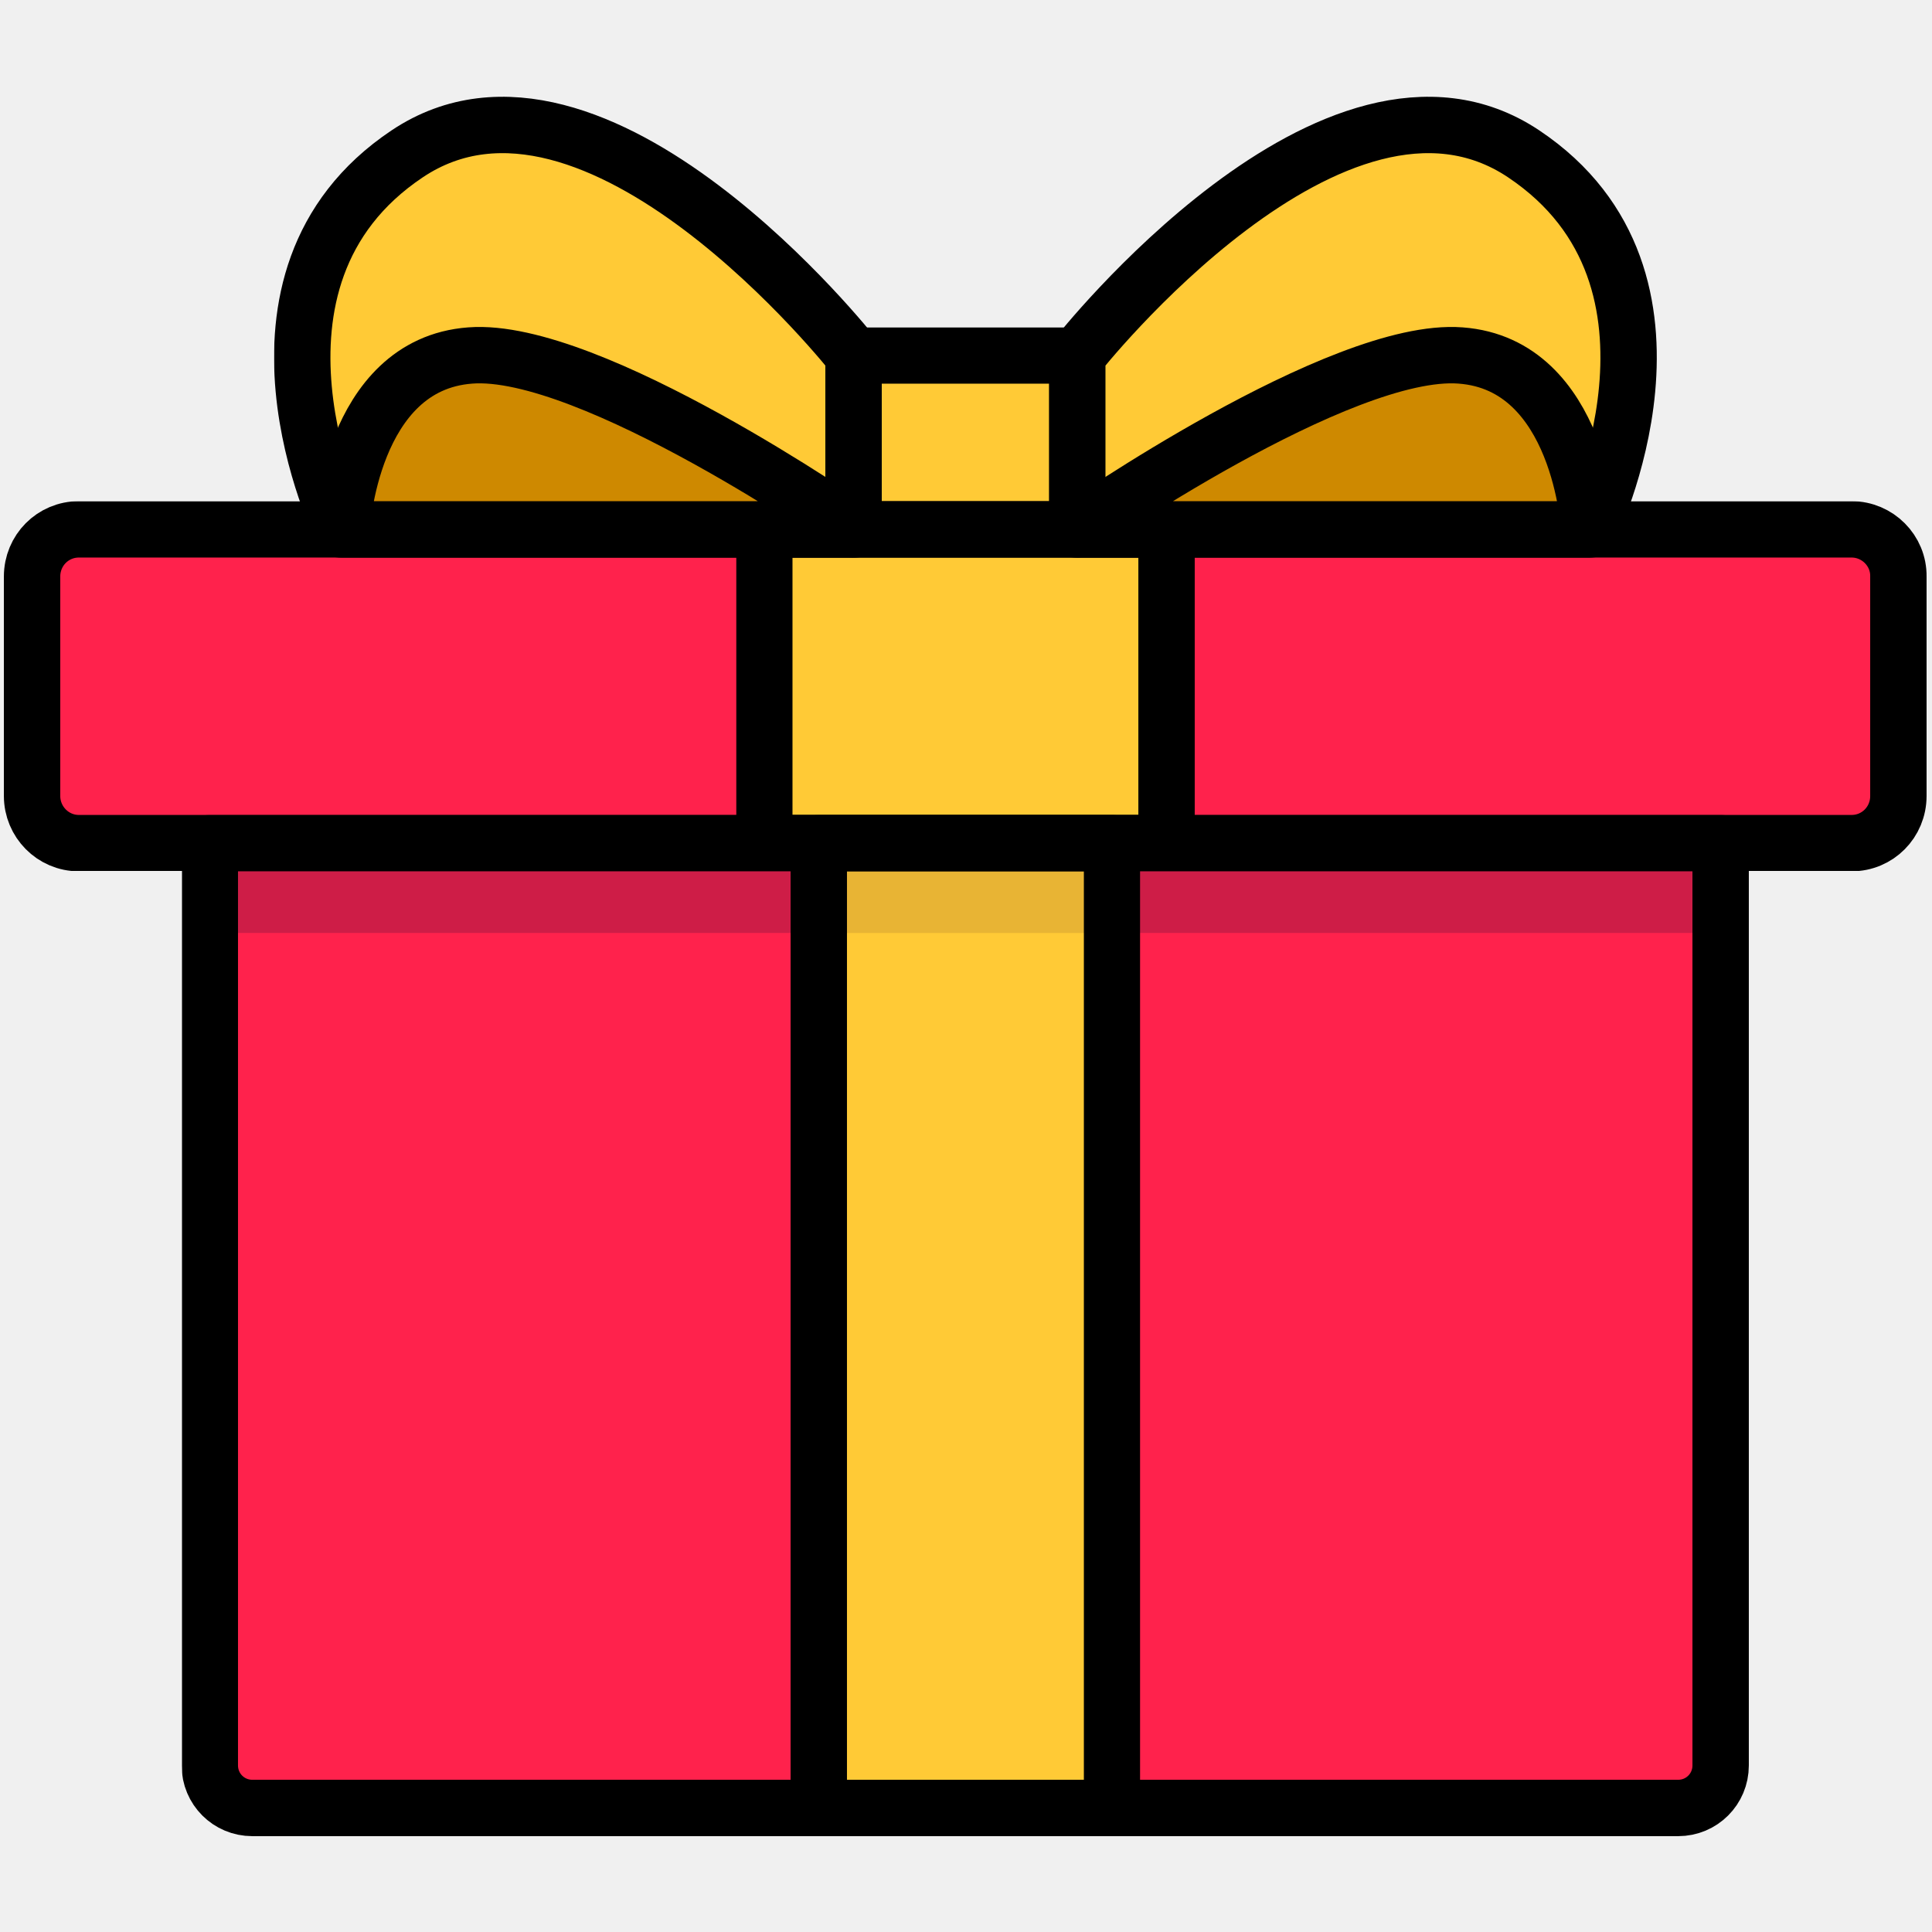
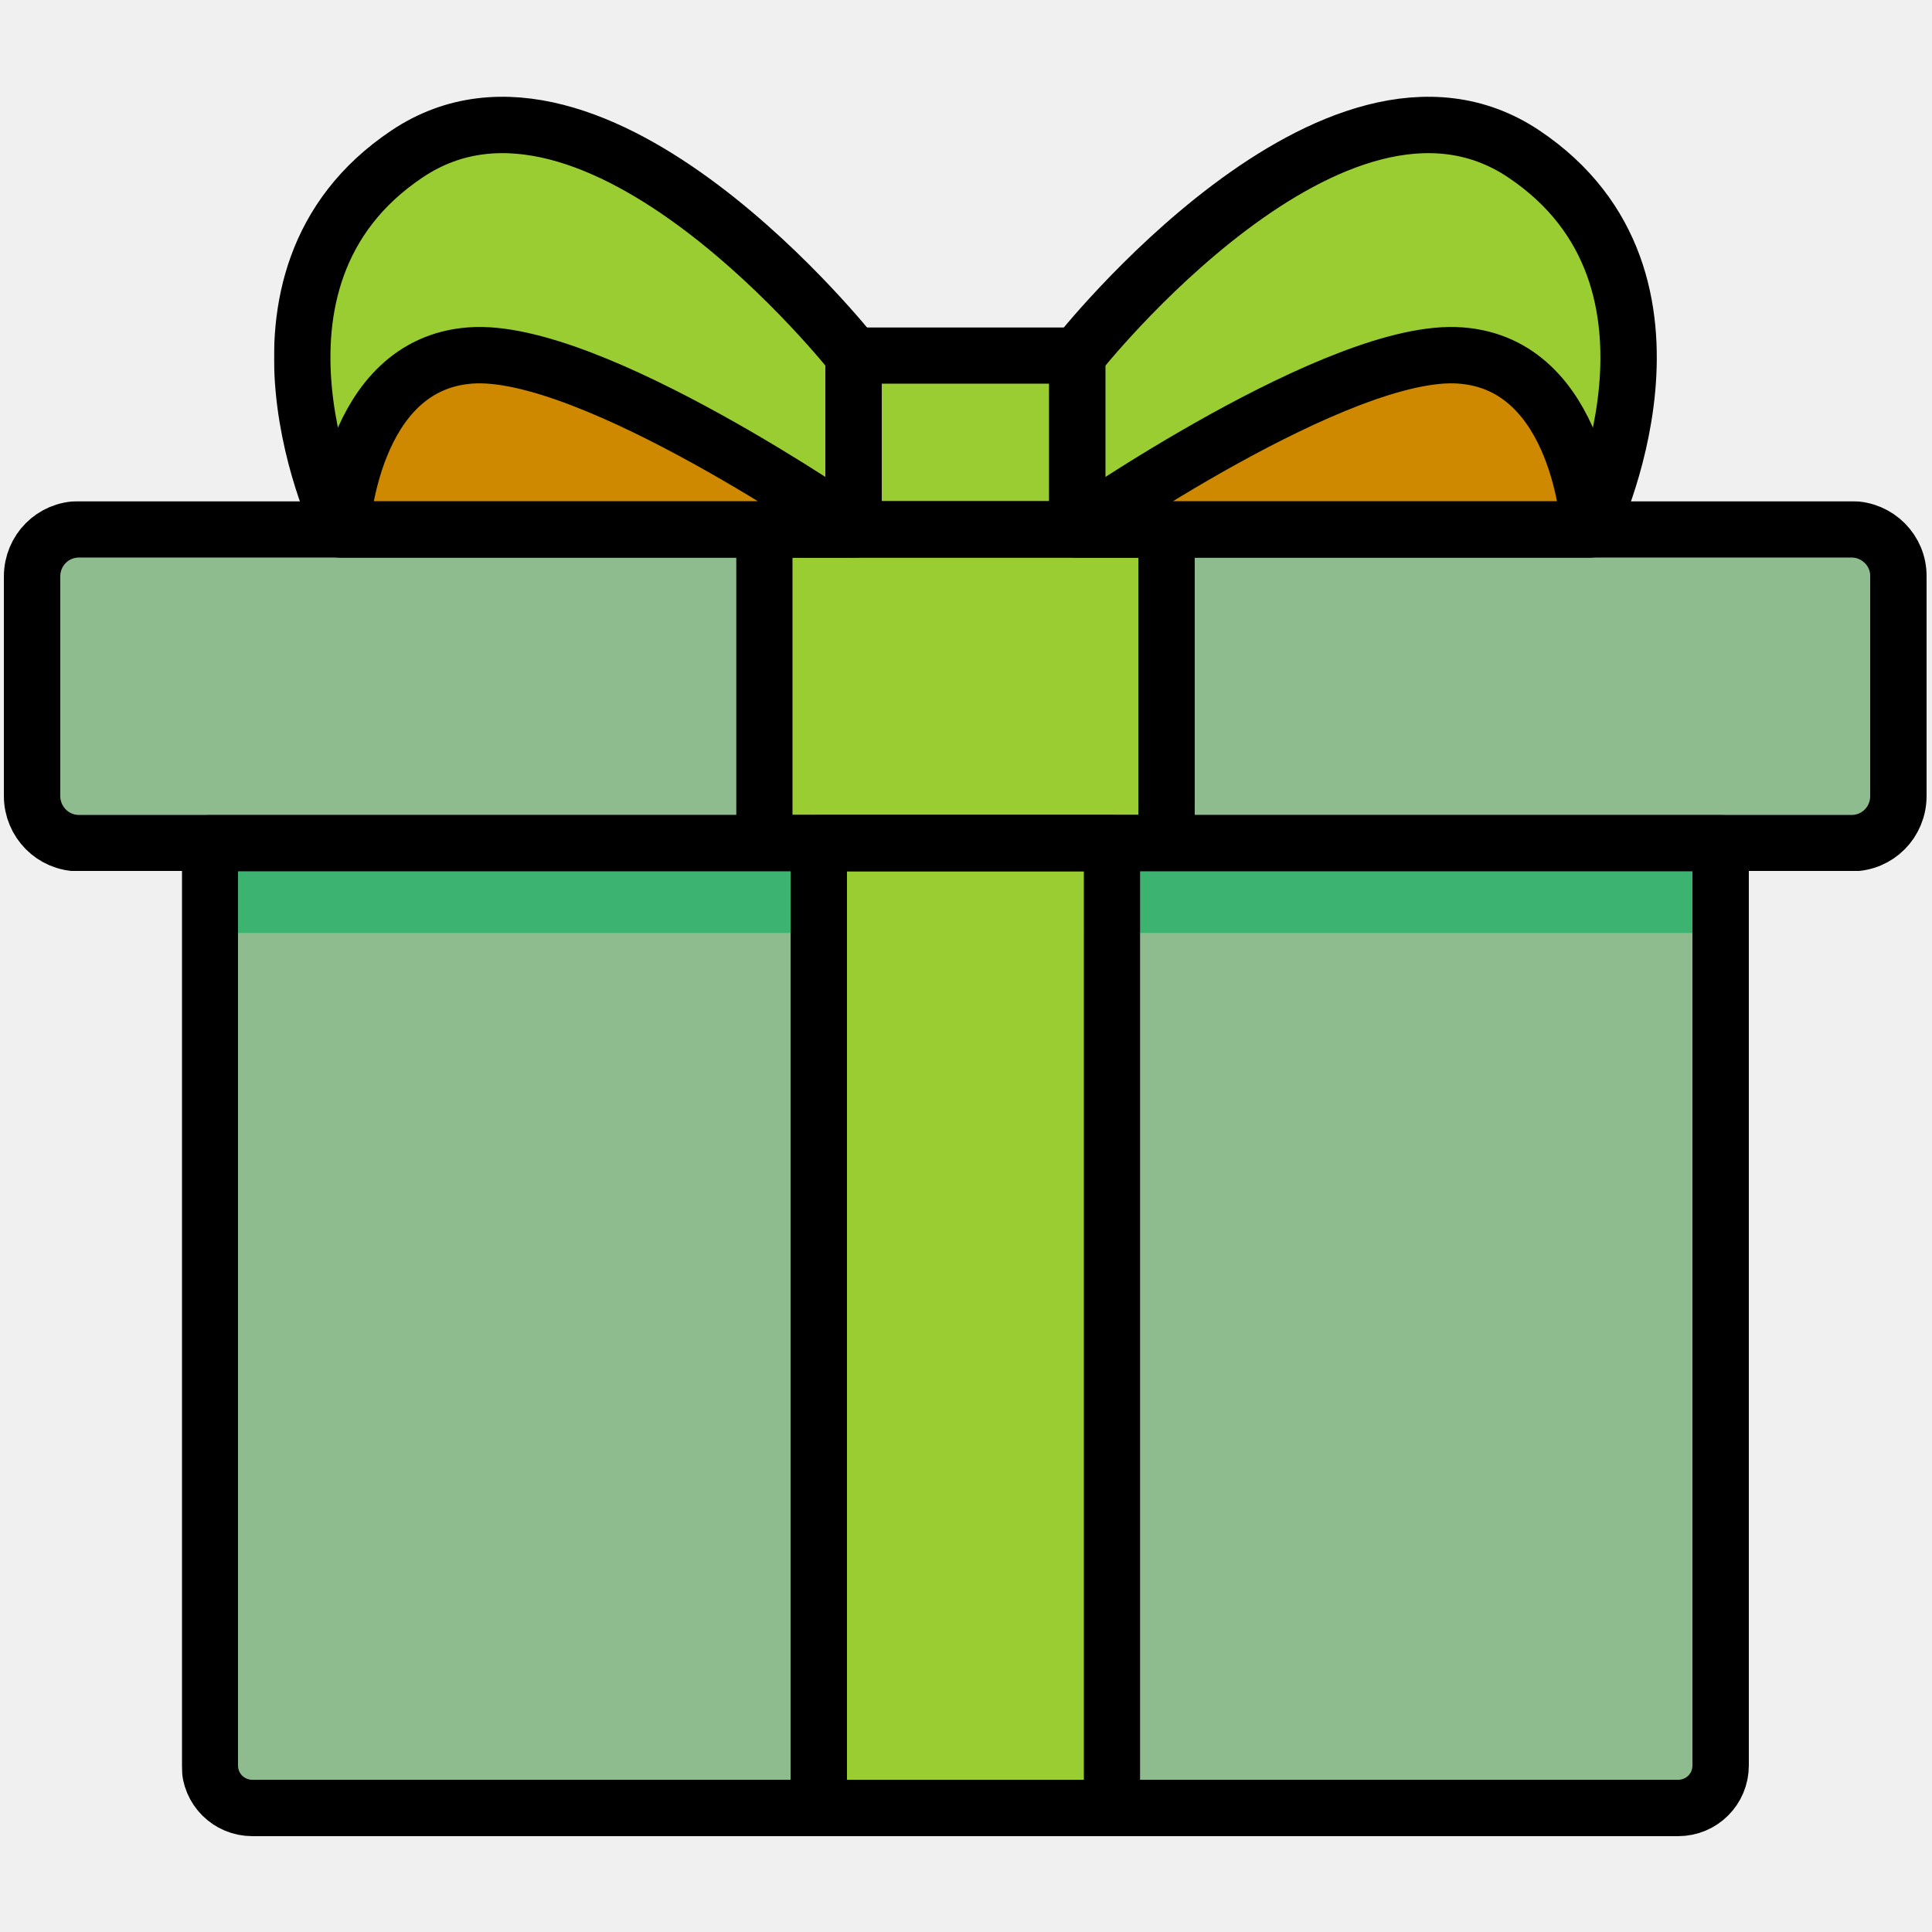
<svg xmlns="http://www.w3.org/2000/svg" version="1.1" id="gift_1_" x="0px" y="0px" viewBox="0 0 500 500" style="enable-background:new 0 0 500 500;" xml:space="preserve">
  <style type="text/css">
- 	.st0{fill:#FF224C;}
+ 	.st0{fill:#8FBC8F;}
	.st1{filter:url(#Adobe_OpacityMaskFilter);}
	.st2{fill:#FFFFFF;}
- 	.st3{mask:url(#mask-2_1_);fill:#CE1D47;}
+ 	.st3{mask:url(#mask-2_1_);fill:#3CB371;}
	.st4{filter:url(#Adobe_OpacityMaskFilter_1_);}
- 	.st5{mask:url(#mask-2_2_);fill:#FFCA36;}
+ 	.st5{mask:url(#mask-2_2_);fill:#9ACD32;}
	.st6{filter:url(#Adobe_OpacityMaskFilter_2_);}
- 	.st7{mask:url(#mask-2_3_);fill:#E8B434;}
+ 	.st7{mask:url(#mask-2_3_);fill:#9ACD32;}
	.st8{filter:url(#Adobe_OpacityMaskFilter_3_);}
- 	.st9{mask:url(#mask-2_4_);fill:#FFCA36;}
+ 	.st9{mask:url(#mask-2_4_);fill:#9ACD32;}
	.st10{filter:url(#Adobe_OpacityMaskFilter_4_);}
- 	.st11{mask:url(#mask-2_5_);fill:#FFCA36;}
+ 	.st11{mask:url(#mask-2_5_);fill:#9ACD32;}
	.st12{filter:url(#Adobe_OpacityMaskFilter_5_);}
- 	.st13{mask:url(#mask-2_6_);fill:#FFCA36;}
+ 	.st13{mask:url(#mask-2_6_);fill:#9ACD32;}
	.st14{filter:url(#Adobe_OpacityMaskFilter_6_);}
- 	.st15{mask:url(#mask-2_7_);fill:#FFCA36;}
+ 	.st15{mask:url(#mask-2_7_);fill:#9ACD32;}
	.st16{filter:url(#Adobe_OpacityMaskFilter_7_);}
	.st17{mask:url(#mask-2_8_);fill:none;stroke:#000000;stroke-width:14.59;stroke-linecap:round;stroke-linejoin:round;}
	.st18{filter:url(#Adobe_OpacityMaskFilter_8_);}
	.st19{mask:url(#mask-2_9_);fill:none;stroke:#000000;stroke-width:14.59;stroke-linecap:round;stroke-linejoin:round;}
	.st20{filter:url(#Adobe_OpacityMaskFilter_9_);}
	.st21{mask:url(#mask-2_10_);fill:none;stroke:#000000;stroke-width:14.59;stroke-linecap:round;stroke-linejoin:round;}
	.st22{filter:url(#Adobe_OpacityMaskFilter_10_);}
	.st23{mask:url(#mask-2_11_);fill:none;stroke:#000000;stroke-width:14.59;stroke-linecap:round;stroke-linejoin:round;}
	.st24{filter:url(#Adobe_OpacityMaskFilter_11_);}
	.st25{mask:url(#mask-2_12_);fill:none;stroke:#000000;stroke-width:14.59;stroke-linecap:round;stroke-linejoin:round;}
	.st26{filter:url(#Adobe_OpacityMaskFilter_12_);}
	.st27{mask:url(#mask-2_13_);fill:none;stroke:#000000;stroke-width:14.59;stroke-linecap:round;stroke-linejoin:round;}
	.st28{filter:url(#Adobe_OpacityMaskFilter_13_);}
	.st29{mask:url(#mask-2_14_);fill:#CE8900;}
	.st30{filter:url(#Adobe_OpacityMaskFilter_14_);}
	.st31{mask:url(#mask-2_15_);fill:#CE8900;}
	.st32{filter:url(#Adobe_OpacityMaskFilter_15_);}
	.st33{mask:url(#mask-2_16_);fill:none;stroke:#000000;stroke-width:14.59;stroke-linecap:round;stroke-linejoin:round;}
	.st34{filter:url(#Adobe_OpacityMaskFilter_16_);}
	.st35{mask:url(#mask-2_17_);fill:none;stroke:#000000;stroke-width:14.59;stroke-linecap:round;stroke-linejoin:round;}
	.st36{filter:url(#Adobe_OpacityMaskFilter_17_);}
	.st37{mask:url(#mask-2_18_);fill:none;stroke:#000000;stroke-width:14.59;stroke-linecap:round;stroke-linejoin:round;}
</style>
  <g id="Party">
    <g id="gift">
      <g transform="translate(1, 25)">
        <path id="Fill-1" class="st0" d="M433.3,442.9h-369c-6.1,0-11-4.9-11-11V193.2h391v238.7C444.3,438,439.4,442.9,433.3,442.9z" />
        <path id="Fill-3" class="st0" d="M478.2,112H19.4c-6.7,0-12.1,5.4-12.1,12.2V181c0,6.7,5.4,12.2,12.1,12.2h458.8     c6.7,0,12.1-5.4,12.1-12.2v-56.8C490.4,117.5,484.9,112,478.2,112" />
        <g id="Clip-6">
			</g>
        <defs>
          <filter id="Adobe_OpacityMaskFilter" filterUnits="userSpaceOnUse" x="53.4" y="193.2" width="391" height="23.3">
            <feColorMatrix type="matrix" values="1 0 0 0 0  0 1 0 0 0  0 0 1 0 0  0 0 0 1 0" />
          </filter>
        </defs>
        <mask maskUnits="userSpaceOnUse" x="53.4" y="193.2" width="391" height="23.3" id="mask-2_1_">
          <g class="st1">
            <polygon id="path-1_1_" class="st2" points="0,450.2 497.7,450.2 497.7,0 0,0      " />
          </g>
        </mask>
        <polygon id="Fill-5" class="st3" points="53.4,216.5 444.3,216.5 444.3,193.2 53.4,193.2    " />
        <defs>
          <filter id="Adobe_OpacityMaskFilter_1_" filterUnits="userSpaceOnUse" x="210.9" y="193.2" width="75.9" height="249.8">
            <feColorMatrix type="matrix" values="1 0 0 0 0  0 1 0 0 0  0 0 1 0 0  0 0 0 1 0" />
          </filter>
        </defs>
        <mask maskUnits="userSpaceOnUse" x="210.9" y="193.2" width="75.9" height="249.8" id="mask-2_2_">
          <g class="st4">
            <polygon id="path-1_2_" class="st2" points="0,450.2 497.7,450.2 497.7,0 0,0      " />
          </g>
        </mask>
        <polygon id="Fill-7" class="st5" points="210.9,442.9 286.8,442.9 286.8,193.2 210.9,193.2    " />
        <defs>
          <filter id="Adobe_OpacityMaskFilter_2_" filterUnits="userSpaceOnUse" x="210.9" y="193.2" width="75.9" height="23.3">
            <feColorMatrix type="matrix" values="1 0 0 0 0  0 1 0 0 0  0 0 1 0 0  0 0 0 1 0" />
          </filter>
        </defs>
        <mask maskUnits="userSpaceOnUse" x="210.9" y="193.2" width="75.9" height="23.3" id="mask-2_3_">
          <g class="st6">
            <polygon id="path-1_3_" class="st2" points="0,450.2 497.7,450.2 497.7,0 0,0      " />
          </g>
        </mask>
        <polygon id="Fill-8" class="st7" points="210.9,216.5 286.8,216.5 286.8,193.2 210.9,193.2    " />
        <defs>
          <filter id="Adobe_OpacityMaskFilter_3_" filterUnits="userSpaceOnUse" x="196.8" y="112" width="104.1" height="81.1">
            <feColorMatrix type="matrix" values="1 0 0 0 0  0 1 0 0 0  0 0 1 0 0  0 0 0 1 0" />
          </filter>
        </defs>
        <mask maskUnits="userSpaceOnUse" x="196.8" y="112" width="104.1" height="81.1" id="mask-2_4_">
          <g class="st8">
            <polygon id="path-1_4_" class="st2" points="0,450.2 497.7,450.2 497.7,0 0,0      " />
          </g>
        </mask>
        <polygon id="Fill-9" class="st9" points="196.8,193.2 300.9,193.2 300.9,112 196.8,112    " />
        <defs>
          <filter id="Adobe_OpacityMaskFilter_4_" filterUnits="userSpaceOnUse" x="219.9" y="67" width="57.9" height="45">
            <feColorMatrix type="matrix" values="1 0 0 0 0  0 1 0 0 0  0 0 1 0 0  0 0 0 1 0" />
          </filter>
        </defs>
        <mask maskUnits="userSpaceOnUse" x="219.9" y="67" width="57.9" height="45" id="mask-2_5_">
          <g class="st10">
            <polygon id="path-1_5_" class="st2" points="0,450.2 497.7,450.2 497.7,0 0,0      " />
          </g>
        </mask>
        <polygon id="Fill-10" class="st11" points="219.9,112 277.8,112 277.8,67 219.9,67    " />
        <defs>
          <filter id="Adobe_OpacityMaskFilter_5_" filterUnits="userSpaceOnUse" x="77.2" y="7.3" width="142.7" height="104.7">
            <feColorMatrix type="matrix" values="1 0 0 0 0  0 1 0 0 0  0 0 1 0 0  0 0 0 1 0" />
          </filter>
        </defs>
        <mask maskUnits="userSpaceOnUse" x="77.2" y="7.3" width="142.7" height="104.7" id="mask-2_6_">
          <g class="st12">
            <polygon id="path-1_6_" class="st2" points="0,450.2 497.7,450.2 497.7,0 0,0      " />
          </g>
        </mask>
        <path id="Fill-11" class="st13" d="M219.9,67c0,0-66.7-84.8-115.5-52.2s-17,97.3-17,97.3h132.5V67z" />
        <defs>
          <filter id="Adobe_OpacityMaskFilter_6_" filterUnits="userSpaceOnUse" x="277.8" y="7.3" width="142.7" height="104.7">
            <feColorMatrix type="matrix" values="1 0 0 0 0  0 1 0 0 0  0 0 1 0 0  0 0 0 1 0" />
          </filter>
        </defs>
        <mask maskUnits="userSpaceOnUse" x="277.8" y="7.3" width="142.7" height="104.7" id="mask-2_7_">
          <g class="st14">
            <polygon id="path-1_7_" class="st2" points="0,450.2 497.7,450.2 497.7,0 0,0      " />
          </g>
        </mask>
        <path id="Fill-12" class="st15" d="M277.8,67c0,0,66.7-84.8,115.5-52.2s17,97.3,17,97.3H277.8V67z" />
        <defs>
          <filter id="Adobe_OpacityMaskFilter_7_" filterUnits="userSpaceOnUse" x="46.1" y="185.9" width="405.6" height="264.4">
            <feColorMatrix type="matrix" values="1 0 0 0 0  0 1 0 0 0  0 0 1 0 0  0 0 0 1 0" />
          </filter>
        </defs>
        <mask maskUnits="userSpaceOnUse" x="46.1" y="185.9" width="405.6" height="264.4" id="mask-2_8_">
          <g class="st16">
            <polygon id="path-1_8_" class="st2" points="0,450.2 497.7,450.2 497.7,0 0,0      " />
          </g>
        </mask>
        <path id="Stroke-13" class="st17" d="M433.3,442.9h-369c-6.1,0-11-4.9-11-11V193.2h391v238.7C444.3,438,439.4,442.9,433.3,442.9z     " />
        <defs>
          <filter id="Adobe_OpacityMaskFilter_8_" filterUnits="userSpaceOnUse" x="203.6" y="185.9" width="90.5" height="264.4">
            <feColorMatrix type="matrix" values="1 0 0 0 0  0 1 0 0 0  0 0 1 0 0  0 0 0 1 0" />
          </filter>
        </defs>
        <mask maskUnits="userSpaceOnUse" x="203.6" y="185.9" width="90.5" height="264.4" id="mask-2_9_">
          <g class="st18">
            <polygon id="path-1_9_" class="st2" points="0,450.2 497.7,450.2 497.7,0 0,0      " />
          </g>
        </mask>
        <polygon id="Stroke-14" class="st19" points="210.9,442.9 286.8,442.9 286.8,193.2 210.9,193.2    " />
        <defs>
          <filter id="Adobe_OpacityMaskFilter_9_" filterUnits="userSpaceOnUse" x="189.5" y="104.7" width="118.7" height="95.7">
            <feColorMatrix type="matrix" values="1 0 0 0 0  0 1 0 0 0  0 0 1 0 0  0 0 0 1 0" />
          </filter>
        </defs>
        <mask maskUnits="userSpaceOnUse" x="189.5" y="104.7" width="118.7" height="95.7" id="mask-2_10_">
          <g class="st20">
            <polygon id="path-1_10_" class="st2" points="0,450.2 497.7,450.2 497.7,0 0,0      " />
          </g>
        </mask>
        <polygon id="Stroke-15" class="st21" points="196.8,193.2 300.9,193.2 300.9,112 196.8,112    " />
        <defs>
          <filter id="Adobe_OpacityMaskFilter_10_" filterUnits="userSpaceOnUse" x="0" y="104.7" width="497.7" height="95.7">
            <feColorMatrix type="matrix" values="1 0 0 0 0  0 1 0 0 0  0 0 1 0 0  0 0 0 1 0" />
          </filter>
        </defs>
        <mask maskUnits="userSpaceOnUse" x="0" y="104.7" width="497.7" height="95.7" id="mask-2_11_">
          <g class="st22">
            <polygon id="path-1_11_" class="st2" points="0,450.2 497.7,450.2 497.7,0 0,0      " />
          </g>
        </mask>
        <path id="Stroke-16" class="st23" d="M478.2,112H19.4c-6.7,0-12.1,5.4-12.1,12.2V181c0,6.7,5.4,12.2,12.1,12.2h458.8     c6.7,0,12.1-5.4,12.1-12.2v-56.8C490.4,117.5,484.9,112,478.2,112z" />
        <defs>
          <filter id="Adobe_OpacityMaskFilter_11_" filterUnits="userSpaceOnUse" x="212.6" y="59.7" width="72.4" height="59.6">
            <feColorMatrix type="matrix" values="1 0 0 0 0  0 1 0 0 0  0 0 1 0 0  0 0 0 1 0" />
          </filter>
        </defs>
        <mask maskUnits="userSpaceOnUse" x="212.6" y="59.7" width="72.4" height="59.6" id="mask-2_12_">
          <g class="st24">
            <polygon id="path-1_12_" class="st2" points="0,450.2 497.7,450.2 497.7,0 0,0      " />
          </g>
        </mask>
        <polygon id="Stroke-17" class="st25" points="219.9,112 277.8,112 277.8,67 219.9,67    " />
        <defs>
          <filter id="Adobe_OpacityMaskFilter_12_" filterUnits="userSpaceOnUse" x="69.9" y="0" width="157.3" height="119.3">
            <feColorMatrix type="matrix" values="1 0 0 0 0  0 1 0 0 0  0 0 1 0 0  0 0 0 1 0" />
          </filter>
        </defs>
        <mask maskUnits="userSpaceOnUse" x="69.9" y="0" width="157.3" height="119.3" id="mask-2_13_">
          <g class="st26">
            <polygon id="path-1_13_" class="st2" points="0,450.2 497.7,450.2 497.7,0 0,0      " />
          </g>
        </mask>
        <path id="Stroke-18" class="st27" d="M219.9,67c0,0-66.7-84.8-115.5-52.2s-17,97.3-17,97.3h132.5V67z" />
        <defs>
          <filter id="Adobe_OpacityMaskFilter_13_" filterUnits="userSpaceOnUse" x="87.4" y="66.9" width="132.5" height="45.1">
            <feColorMatrix type="matrix" values="1 0 0 0 0  0 1 0 0 0  0 0 1 0 0  0 0 0 1 0" />
          </filter>
        </defs>
        <mask maskUnits="userSpaceOnUse" x="87.4" y="66.9" width="132.5" height="45.1" id="mask-2_14_">
          <g class="st28">
            <polygon id="path-1_14_" class="st2" points="0,450.2 497.7,450.2 497.7,0 0,0      " />
          </g>
        </mask>
        <path id="Fill-19" class="st29" d="M87.4,112c0,0,2.2-42.7,33.3-45c31.1-2.4,99.2,45,99.2,45H87.4z" />
        <defs>
          <filter id="Adobe_OpacityMaskFilter_14_" filterUnits="userSpaceOnUse" x="277.8" y="66.9" width="132.5" height="45.1">
            <feColorMatrix type="matrix" values="1 0 0 0 0  0 1 0 0 0  0 0 1 0 0  0 0 0 1 0" />
          </filter>
        </defs>
        <mask maskUnits="userSpaceOnUse" x="277.8" y="66.9" width="132.5" height="45.1" id="mask-2_15_">
          <g class="st30">
            <polygon id="path-1_15_" class="st2" points="0,450.2 497.7,450.2 497.7,0 0,0      " />
          </g>
        </mask>
        <path id="Fill-20" class="st31" d="M410.3,112c0,0-2.2-42.7-33.3-45c-31.1-2.4-99.2,45-99.2,45H410.3z" />
        <defs>
          <filter id="Adobe_OpacityMaskFilter_15_" filterUnits="userSpaceOnUse" x="80.1" y="59.6" width="147.1" height="59.7">
            <feColorMatrix type="matrix" values="1 0 0 0 0  0 1 0 0 0  0 0 1 0 0  0 0 0 1 0" />
          </filter>
        </defs>
        <mask maskUnits="userSpaceOnUse" x="80.1" y="59.6" width="147.1" height="59.7" id="mask-2_16_">
          <g class="st32">
            <polygon id="path-1_16_" class="st2" points="0,450.2 497.7,450.2 497.7,0 0,0      " />
          </g>
        </mask>
        <path id="Stroke-21" class="st33" d="M87.4,112c0,0,2.2-42.7,33.3-45c31.1-2.4,99.2,45,99.2,45H87.4z" />
        <defs>
          <filter id="Adobe_OpacityMaskFilter_16_" filterUnits="userSpaceOnUse" x="270.5" y="0" width="157.3" height="119.3">
            <feColorMatrix type="matrix" values="1 0 0 0 0  0 1 0 0 0  0 0 1 0 0  0 0 0 1 0" />
          </filter>
        </defs>
        <mask maskUnits="userSpaceOnUse" x="270.5" y="0" width="157.3" height="119.3" id="mask-2_17_">
          <g class="st34">
            <polygon id="path-1_17_" class="st2" points="0,450.2 497.7,450.2 497.7,0 0,0      " />
          </g>
        </mask>
        <path id="Stroke-22" class="st35" d="M277.8,67c0,0,66.7-84.8,115.5-52.2s17,97.3,17,97.3H277.8V67z" />
        <defs>
          <filter id="Adobe_OpacityMaskFilter_17_" filterUnits="userSpaceOnUse" x="270.5" y="59.6" width="147.1" height="59.7">
            <feColorMatrix type="matrix" values="1 0 0 0 0  0 1 0 0 0  0 0 1 0 0  0 0 0 1 0" />
          </filter>
        </defs>
        <mask maskUnits="userSpaceOnUse" x="270.5" y="59.6" width="147.1" height="59.7" id="mask-2_18_">
          <g class="st36">
            <polygon id="path-1_18_" class="st2" points="0,450.2 497.7,450.2 497.7,0 0,0      " />
          </g>
        </mask>
        <path id="Stroke-23" class="st37" d="M410.3,112c0,0-2.2-42.7-33.3-45c-31.1-2.4-99.2,45-99.2,45H410.3z" />
      </g>
    </g>
  </g>
</svg>
